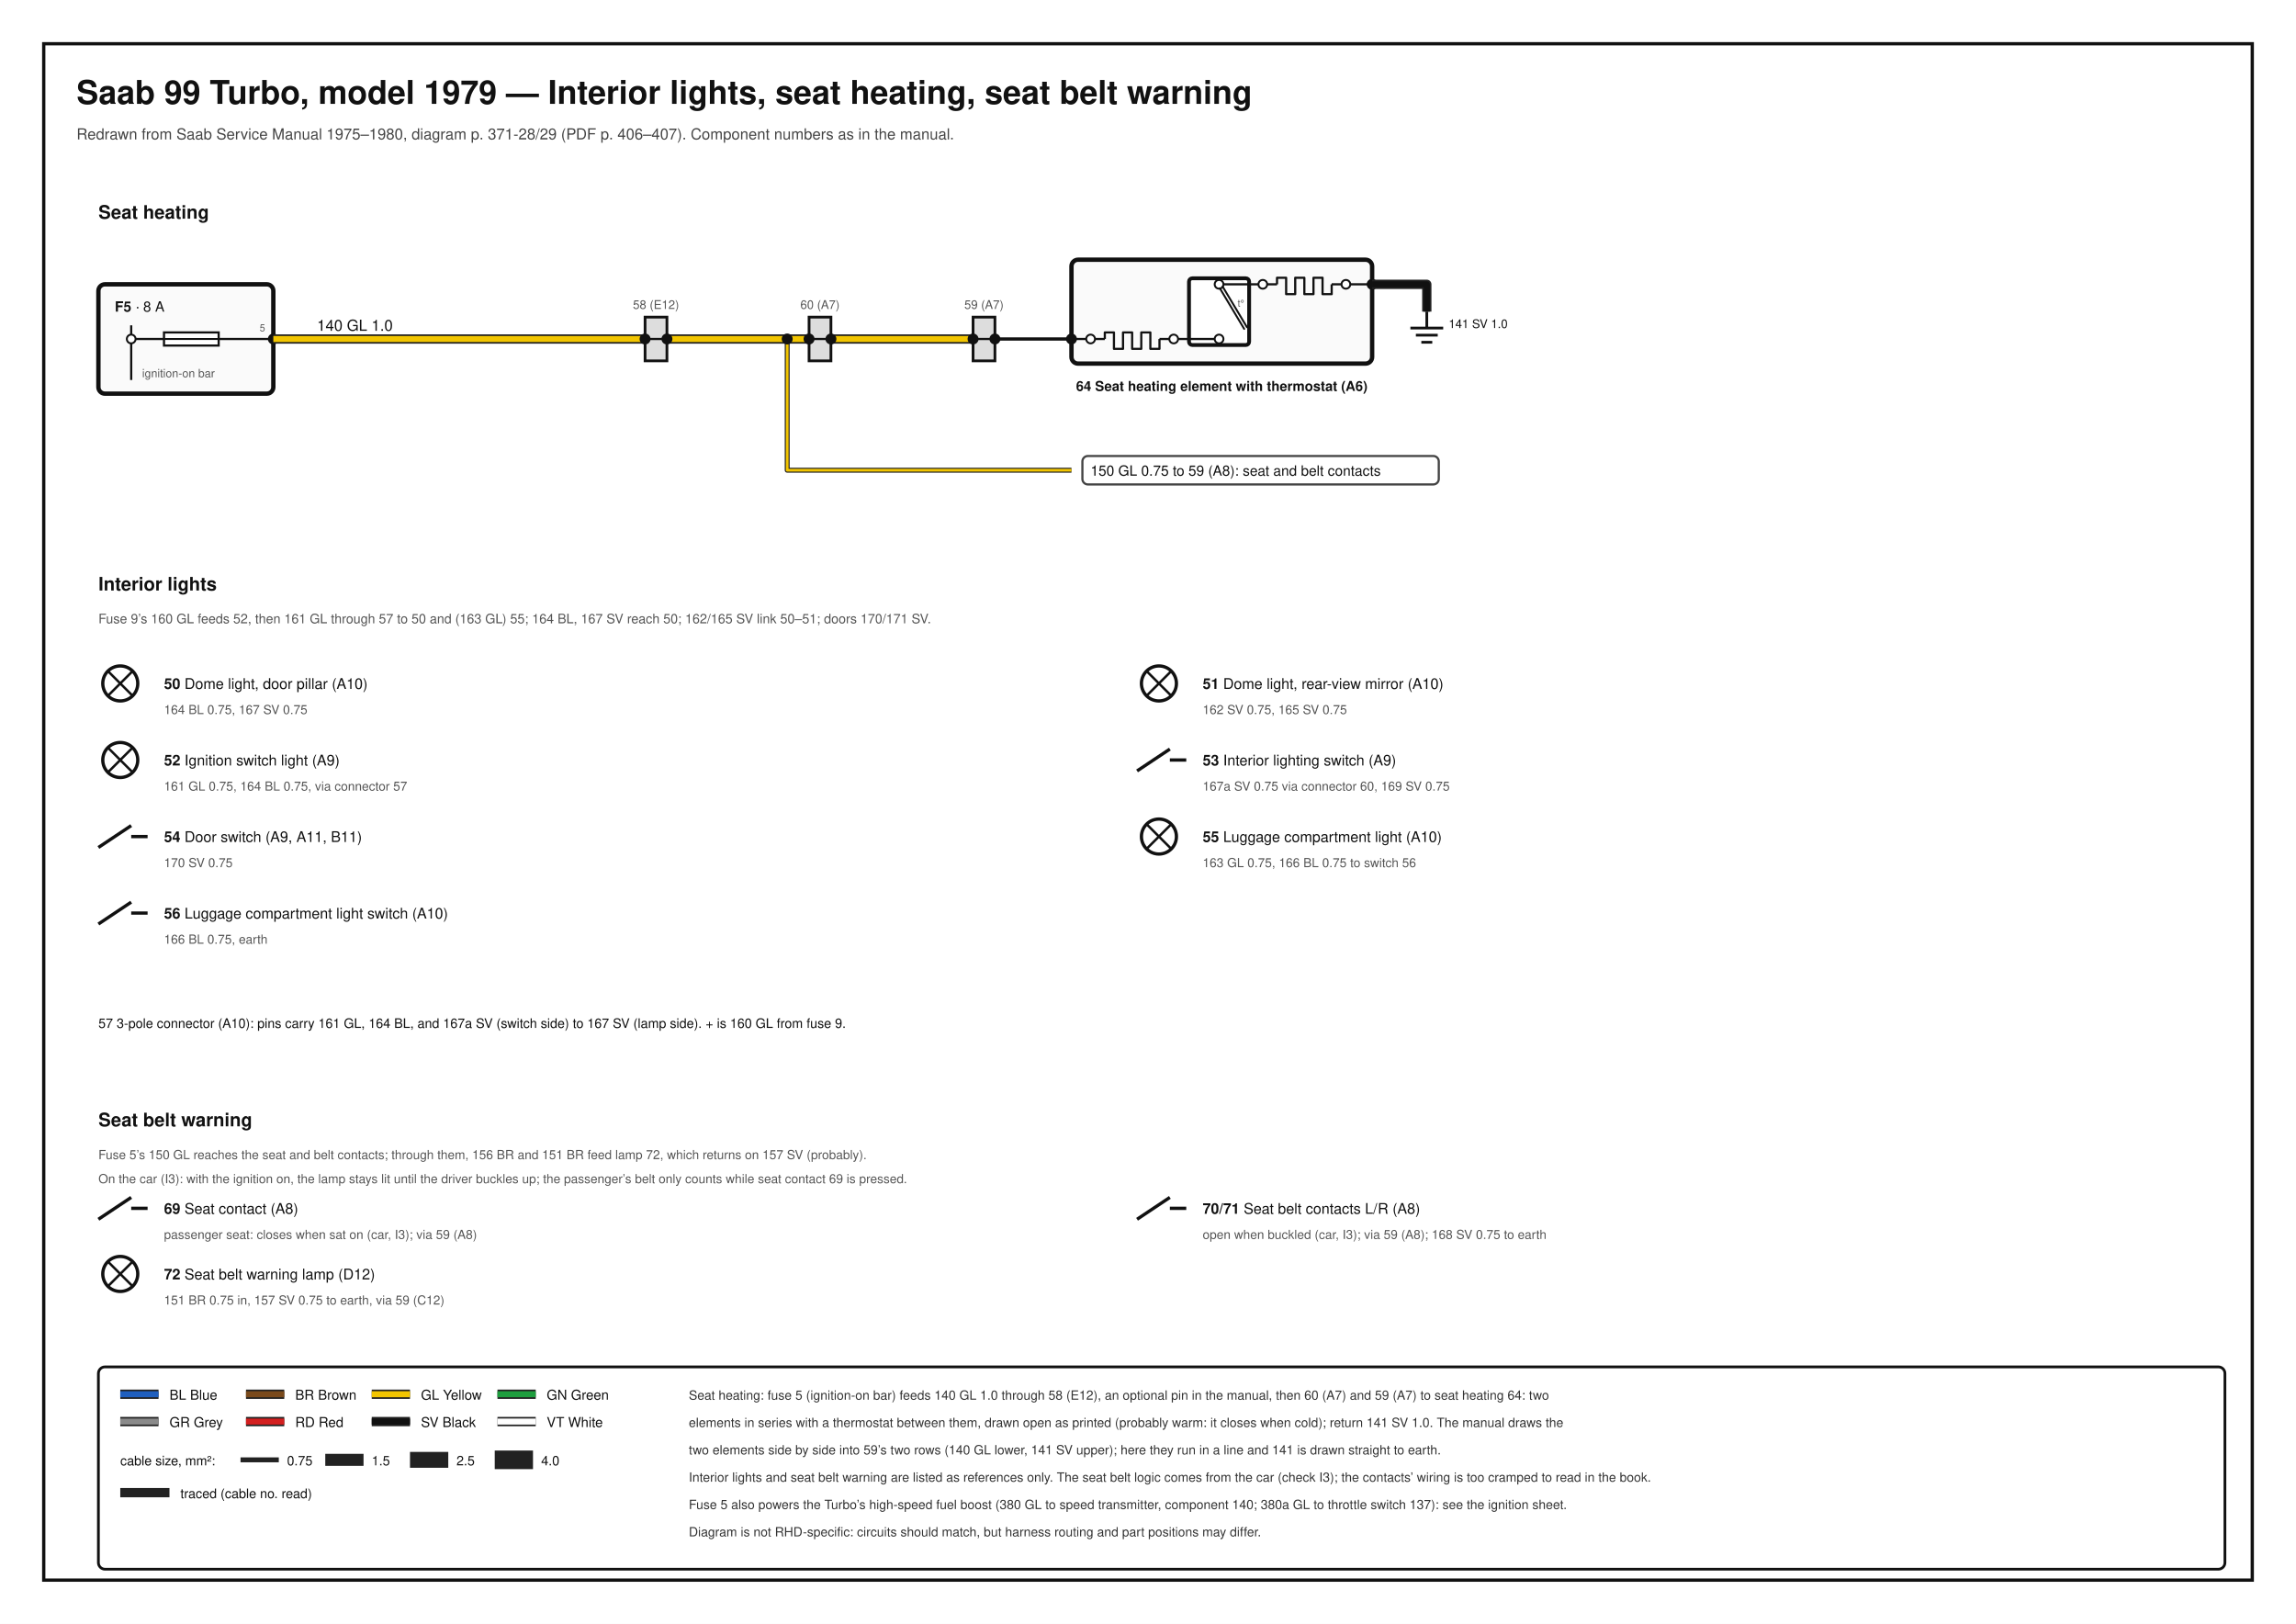
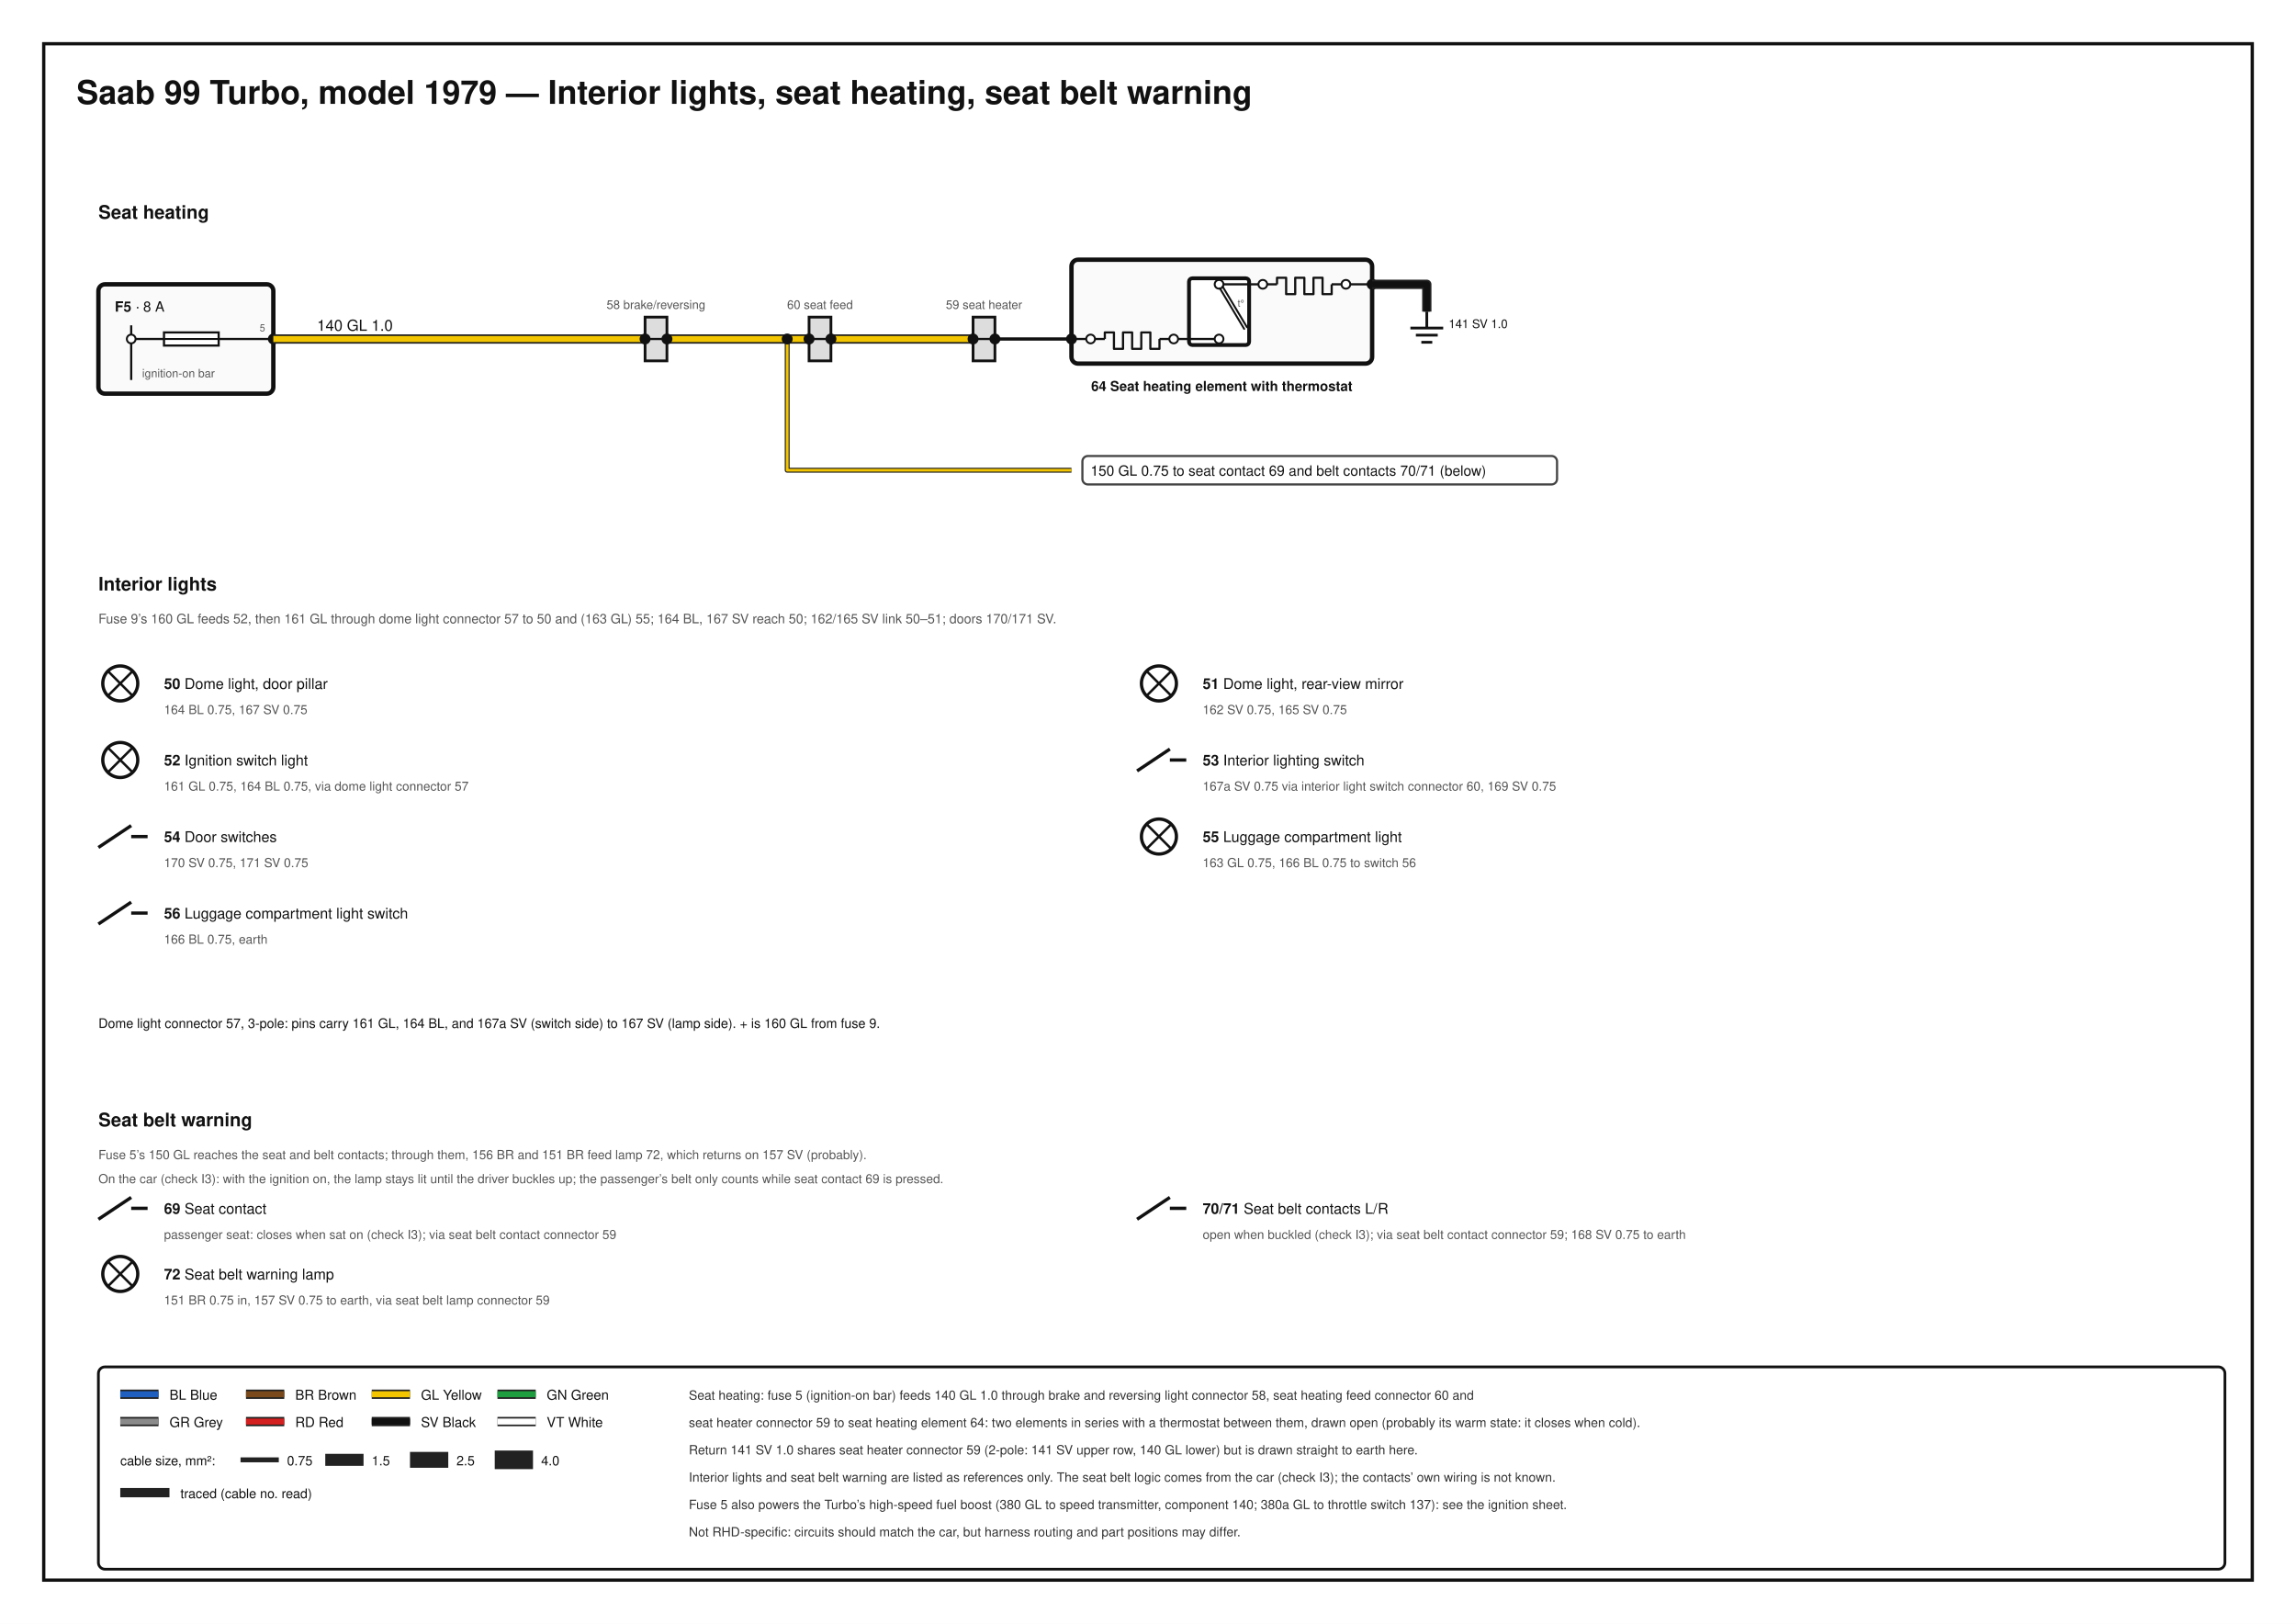
<svg xmlns="http://www.w3.org/2000/svg" width="420mm" height="297mm" viewBox="0 0 420 297" font-family="Helvetica, Arial, sans-serif">
  <rect width="420" height="297" fill="#fff" />
  <rect x="8" y="8" width="404" height="281" fill="none" stroke="#111" stroke-width=".6" />
  <text x="14" y="19" font-size="6" text-anchor="start" font-weight="bold" fill="#111">Saab 99 Turbo, model 1979 — Interior lights, seat heating, seat belt warning</text>
-   <text x="14" y="25.5" font-size="2.8" text-anchor="start" font-weight="normal" fill="#444">Redrawn from Saab Service Manual 1975–1980, diagram p. 371-28/29 (PDF p. 406–407). Component numbers as in the manual.</text>
  <text x="18" y="40" font-size="3.4" text-anchor="start" font-weight="bold" fill="#111">Seat heating</text>
  <rect x="18" y="52" width="32" height="20" rx="1.2" fill="#fafafa" stroke="#111" stroke-width="0.8" />
  <text x="21" y="57" font-size="2.6" text-anchor="start" font-weight="normal" fill="#111">
    <tspan font-weight="bold">F5</tspan> · 8 A</text>
  <path d="M24,59.5 L24,69.5" fill="none" stroke="#111" stroke-width=".4" />
  <circle cx="24" cy="62" r=".8" fill="#fff" stroke="#111" stroke-width=".35" />
  <text x="26" y="69" font-size="2.1" text-anchor="start" font-weight="normal" fill="#555">ignition-on bar</text>
  <rect x="30" y="60.8" width="10" height="2.4" fill="#fff" stroke="#111" stroke-width=".4" />
  <path d="M30,62 L40,62" stroke="#111" stroke-width=".35" />
  <path d="M24.8,62 L30,62" fill="none" stroke="#111" stroke-width=".4" />
  <path d="M40,62 L50,62" fill="none" stroke="#111" stroke-width=".4" />
  <circle cx="50" cy="62" r="1.0" fill="#111" />
  <text x="48.5" y="60.6" font-size="1.8" text-anchor="end" font-weight="normal" fill="#555">5</text>
  <path d="M50,62 L118,62" fill="none" stroke="#222" stroke-width="1.7" stroke-linejoin="round" />
  <path d="M50,62 L118,62" fill="none" stroke="#f2c500" stroke-width="1.1" stroke-linejoin="round" />
  <rect x="57.4" y="57.5" width="17.4" height="3.6" fill="#fff" opacity=".85" />
  <text x="58" y="60.5" font-size="2.8" text-anchor="start" font-weight="normal" fill="#111">140 GL 1.0</text>
  <path d="M122,62 L148,62" fill="none" stroke="#222" stroke-width="1.7" stroke-linejoin="round" />
  <path d="M122,62 L148,62" fill="none" stroke="#f2c500" stroke-width="1.1" stroke-linejoin="round" />
  <path d="M152,62 L178,62" fill="none" stroke="#222" stroke-width="1.7" stroke-linejoin="round" />
  <path d="M152,62 L178,62" fill="none" stroke="#f2c500" stroke-width="1.1" stroke-linejoin="round" />
  <rect x="118" y="58.0" width="4" height="8" fill="#ddd" stroke="#111" stroke-width=".5" />
  <path d="M118,62 L122,62" fill="none" stroke="#111" stroke-width=".4" />
  <circle cx="118" cy="62" r="1.0" fill="#111" />
  <circle cx="122" cy="62" r="1.0" fill="#111" />
-   <text x="120" y="56.5" font-size="2.2" text-anchor="middle" font-weight="normal" fill="#555">58 (E12)</text>
+   <text x="120" y="56.5" font-size="2.2" text-anchor="middle" font-weight="normal" fill="#555">58 brake/reversing</text>
  <rect x="148" y="58.0" width="4" height="8" fill="#ddd" stroke="#111" stroke-width=".5" />
  <path d="M148,62 L152,62" fill="none" stroke="#111" stroke-width=".4" />
  <circle cx="148" cy="62" r="1.0" fill="#111" />
  <circle cx="152" cy="62" r="1.0" fill="#111" />
-   <text x="150" y="56.5" font-size="2.2" text-anchor="middle" font-weight="normal" fill="#555">60 (A7)</text>
+   <text x="150" y="56.5" font-size="2.2" text-anchor="middle" font-weight="normal" fill="#555">60 seat feed</text>
  <rect x="178" y="58.0" width="4" height="8" fill="#ddd" stroke="#111" stroke-width=".5" />
  <path d="M178,62 L182,62" fill="none" stroke="#111" stroke-width=".4" />
  <circle cx="178" cy="62" r="1.0" fill="#111" />
  <circle cx="182" cy="62" r="1.0" fill="#111" />
-   <text x="180" y="56.5" font-size="2.2" text-anchor="middle" font-weight="normal" fill="#555">59 (A7)</text>
+   <text x="180" y="56.5" font-size="2.2" text-anchor="middle" font-weight="normal" fill="#555">59 seat heater</text>
  <path d="M182,62 H196" stroke="#111" stroke-width=".6" />
  <rect x="196" y="47.5" width="55" height="19" rx="1.2" fill="#fafafa" stroke="#111" stroke-width="0.8" />
  <rect x="217.5" y="50.9" width="11" height="12.2" rx=".6" fill="#fff" stroke="#111" stroke-width=".7" />
  <path d="M196,62 L198.7,62" fill="none" stroke="#111" stroke-width=".4" />
  <circle cx="199.5" cy="62" r=".8" fill="#fff" stroke="#111" stroke-width=".35" />
  <path d="M200.3,62 L202.1,62" fill="none" stroke="#111" stroke-width=".4" />
  <path d="M202.1,62 L202.1,60.8 L203.77,60.8 L203.77,63.8 L205.43,63.8 L205.43,60.8 L207.1,60.8 L207.1,63.8 L208.77,63.8 L208.77,60.8 L210.43,60.8 L210.43,63.8 L212.1,63.8 L212.1,62" fill="none" stroke="#111" stroke-width=".4" stroke-linejoin="round" />
  <path d="M212.1,62 L213.9,62" fill="none" stroke="#111" stroke-width=".4" />
  <circle cx="214.7" cy="62" r=".8" fill="#fff" stroke="#111" stroke-width=".35" />
  <path d="M215.5,62 L222.2,62" fill="none" stroke="#111" stroke-width=".4" />
  <circle cx="223" cy="62" r=".8" fill="#fff" stroke="#111" stroke-width=".35" />
  <path d="M223.8,52 L230.2,52" fill="none" stroke="#111" stroke-width=".4" />
  <circle cx="231" cy="52" r=".8" fill="#fff" stroke="#111" stroke-width=".35" />
  <path d="M231.8,52 L233.6,52" fill="none" stroke="#111" stroke-width=".4" />
  <path d="M233.6,52 L233.6,50.8 L235.27,50.8 L235.27,53.8 L236.93,53.8 L236.93,50.8 L238.6,50.8 L238.6,53.8 L240.27,53.8 L240.27,50.8 L241.93,50.8 L241.93,53.8 L243.6,53.8 L243.6,52" fill="none" stroke="#111" stroke-width=".4" stroke-linejoin="round" />
  <path d="M243.6,52 L245.4,52" fill="none" stroke="#111" stroke-width=".4" />
  <circle cx="246.2" cy="52" r=".8" fill="#fff" stroke="#111" stroke-width=".35" />
  <path d="M247,52 L251,52" fill="none" stroke="#111" stroke-width=".4" />
  <circle cx="223" cy="52" r=".8" fill="#fff" stroke="#111" stroke-width=".35" />
  <path d="M223.657,52.416 L228.107,59.846 M223.143,52.724 L227.593,60.154" stroke="#111" stroke-width=".35" stroke-linecap="round" />
  <text x="226.998" y="56.063" font-size="1.8" text-anchor="middle" font-weight="normal" fill="#555">t°</text>
  <circle cx="196" cy="62" r="1.0" fill="#111" />
  <circle cx="251" cy="52" r="1.0" fill="#111" />
-   <text x="223.5" y="71.5" font-size="2.5" text-anchor="middle" font-weight="bold" fill="#111">64 Seat heating element with thermostat (A6)</text>
+   <text x="223.5" y="71.5" font-size="2.5" text-anchor="middle" font-weight="bold" fill="#111">64 Seat heating element with thermostat</text>
  <path d="M251,52 L261,52 L261,57" fill="none" stroke="#222" stroke-width="1.7" stroke-linejoin="round" />
  <path d="M251,52 L261,52 L261,57" fill="none" stroke="#111111" stroke-width="1.1" stroke-linejoin="round" />
  <path d="M261,57 v3 M258,60 h6 M259,61.3 h4 M260,62.6 h2" stroke="#111" stroke-width=".5" fill="none" />
  <text x="265" y="60" font-size="2.2" text-anchor="start" font-weight="normal" fill="#111">141 SV 1.0</text>
  <path d="M144,62 L144,86 L196,86" fill="none" stroke="#222" stroke-width="0.9" stroke-linejoin="round" />
  <path d="M144,62 L144,86 L196,86" fill="none" stroke="#f2c500" stroke-width="0.5" stroke-linejoin="round" />
  <circle cx="144" cy="62" r="1.0" fill="#111" />
-   <rect x="198" y="83.4" width="65.192" height="5.2" rx="1" fill="#fff" stroke="#444" stroke-width=".4" />
-   <text x="199.5" y="87" font-size="2.6" text-anchor="start" font-weight="normal" fill="#111">150 GL 0.75 to 59 (A8): seat and belt contacts</text>
+   <rect x="198" y="83.4" width="86.824" height="5.2" rx="1" fill="#fff" stroke="#444" stroke-width=".4" />
+   <text x="199.5" y="87" font-size="2.6" text-anchor="start" font-weight="normal" fill="#111">150 GL 0.75 to seat contact 69 and belt contacts 70/71 (below)</text>
  <text x="18" y="108" font-size="3.4" text-anchor="start" font-weight="bold" fill="#111">Interior lights</text>
-   <text x="18" y="114" font-size="2.4" text-anchor="start" font-weight="normal" fill="#555">Fuse 9’s 160 GL feeds 52, then 161 GL through 57 to 50 and (163 GL) 55; 164 BL, 167 SV reach 50; 162/165 SV link 50–51; doors 170/171 SV.</text>
+   <text x="18" y="114" font-size="2.4" text-anchor="start" font-weight="normal" fill="#555">Fuse 9’s 160 GL feeds 52, then 161 GL through dome light connector 57 to 50 and (163 GL) 55; 164 BL, 167 SV reach 50; 162/165 SV link 50–51; doors 170/171 SV.</text>
  <circle cx="22" cy="125" r="3.2" fill="#fff" stroke="#111" stroke-width=".6" />
  <path d="M19.76,122.76 L24.24,127.24 M19.76,127.24 L24.24,122.76" stroke="#111" stroke-width=".45" />
  <text x="30" y="126" font-size="2.7" text-anchor="start" font-weight="normal" fill="#111">
-     <tspan font-weight="bold">50</tspan> Dome light, door pillar (A10)</text>
+     <tspan font-weight="bold">50</tspan> Dome light, door pillar</text>
  <text x="30" y="130.6" font-size="2.3" text-anchor="start" font-weight="normal" fill="#555">164 BL 0.75, 167 SV 0.75</text>
  <circle cx="212" cy="125" r="3.2" fill="#fff" stroke="#111" stroke-width=".6" />
  <path d="M209.76,122.76 L214.24,127.24 M209.76,127.24 L214.24,122.76" stroke="#111" stroke-width=".45" />
  <text x="220" y="126" font-size="2.7" text-anchor="start" font-weight="normal" fill="#111">
-     <tspan font-weight="bold">51</tspan> Dome light, rear-view mirror (A10)</text>
+     <tspan font-weight="bold">51</tspan> Dome light, rear-view mirror</text>
  <text x="220" y="130.6" font-size="2.3" text-anchor="start" font-weight="normal" fill="#555">162 SV 0.75, 165 SV 0.75</text>
  <circle cx="22" cy="139" r="3.2" fill="#fff" stroke="#111" stroke-width=".6" />
  <path d="M19.76,136.76 L24.24,141.24 M19.76,141.24 L24.24,136.76" stroke="#111" stroke-width=".45" />
  <text x="30" y="140" font-size="2.7" text-anchor="start" font-weight="normal" fill="#111">
-     <tspan font-weight="bold">52</tspan> Ignition switch light (A9)</text>
-   <text x="30" y="144.6" font-size="2.3" text-anchor="start" font-weight="normal" fill="#555">161 GL 0.75, 164 BL 0.75, via connector 57</text>
+     <tspan font-weight="bold">52</tspan> Ignition switch light</text>
+   <text x="30" y="144.6" font-size="2.3" text-anchor="start" font-weight="normal" fill="#555">161 GL 0.75, 164 BL 0.75, via dome light connector 57</text>
  <path d="M208,141 l6,-4 M214,139 h3" stroke="#111" stroke-width=".6" />
  <text x="220" y="140" font-size="2.7" text-anchor="start" font-weight="normal" fill="#111">
-     <tspan font-weight="bold">53</tspan> Interior lighting switch (A9)</text>
-   <text x="220" y="144.6" font-size="2.3" text-anchor="start" font-weight="normal" fill="#555">167a SV 0.75 via connector 60, 169 SV 0.75</text>
+     <tspan font-weight="bold">53</tspan> Interior lighting switch</text>
+   <text x="220" y="144.6" font-size="2.3" text-anchor="start" font-weight="normal" fill="#555">167a SV 0.75 via interior light switch connector 60, 169 SV 0.75</text>
  <path d="M18,155 l6,-4 M24,153 h3" stroke="#111" stroke-width=".6" />
  <text x="30" y="154" font-size="2.7" text-anchor="start" font-weight="normal" fill="#111">
-     <tspan font-weight="bold">54</tspan> Door switch (A9, A11, B11)</text>
-   <text x="30" y="158.6" font-size="2.3" text-anchor="start" font-weight="normal" fill="#555">170 SV 0.75</text>
+     <tspan font-weight="bold">54</tspan> Door switches</text>
+   <text x="30" y="158.6" font-size="2.3" text-anchor="start" font-weight="normal" fill="#555">170 SV 0.75, 171 SV 0.75</text>
  <circle cx="212" cy="153" r="3.2" fill="#fff" stroke="#111" stroke-width=".6" />
  <path d="M209.76,150.76 L214.24,155.24 M209.76,155.24 L214.24,150.76" stroke="#111" stroke-width=".45" />
  <text x="220" y="154" font-size="2.7" text-anchor="start" font-weight="normal" fill="#111">
-     <tspan font-weight="bold">55</tspan> Luggage compartment light (A10)</text>
+     <tspan font-weight="bold">55</tspan> Luggage compartment light</text>
  <text x="220" y="158.6" font-size="2.3" text-anchor="start" font-weight="normal" fill="#555">163 GL 0.75, 166 BL 0.75 to switch 56</text>
  <path d="M18,169 l6,-4 M24,167 h3" stroke="#111" stroke-width=".6" />
  <text x="30" y="168" font-size="2.7" text-anchor="start" font-weight="normal" fill="#111">
-     <tspan font-weight="bold">56</tspan> Luggage compartment light switch (A10)</text>
+     <tspan font-weight="bold">56</tspan> Luggage compartment light switch</text>
  <text x="30" y="172.6" font-size="2.3" text-anchor="start" font-weight="normal" fill="#555">166 BL 0.75, earth</text>
-   <text x="18" y="188" font-size="2.4" text-anchor="start" font-weight="normal" fill="#111">57 3-pole connector (A10): pins carry 161 GL, 164 BL, and 167a SV (switch side) to 167 SV (lamp side). + is 160 GL from fuse 9.</text>
+   <text x="18" y="188" font-size="2.4" text-anchor="start" font-weight="normal" fill="#111">Dome light connector 57, 3-pole: pins carry 161 GL, 164 BL, and 167a SV (switch side) to 167 SV (lamp side). + is 160 GL from fuse 9.</text>
  <text x="18" y="206" font-size="3.4" text-anchor="start" font-weight="bold" fill="#111">Seat belt warning</text>
  <text x="18" y="212" font-size="2.3" text-anchor="start" font-weight="normal" fill="#555">Fuse 5’s 150 GL reaches the seat and belt contacts; through them, 156 BR and 151 BR feed lamp 72, which returns on 157 SV (probably).</text>
-   <text x="18" y="216.4" font-size="2.3" text-anchor="start" font-weight="normal" fill="#555">On the car (I3): with the ignition on, the lamp stays lit until the driver buckles up; the passenger’s belt only counts while seat contact 69 is pressed.</text>
+   <text x="18" y="216.4" font-size="2.3" text-anchor="start" font-weight="normal" fill="#555">On the car (check I3): with the ignition on, the lamp stays lit until the driver buckles up; the passenger’s belt only counts while seat contact 69 is pressed.</text>
  <path d="M18,223 l6,-4 M24,221 h3" stroke="#111" stroke-width=".6" />
  <text x="30" y="222" font-size="2.7" text-anchor="start" font-weight="normal" fill="#111">
-     <tspan font-weight="bold">69</tspan> Seat contact (A8)</text>
-   <text x="30" y="226.6" font-size="2.3" text-anchor="start" font-weight="normal" fill="#555">passenger seat: closes when sat on (car, I3); via 59 (A8)</text>
+     <tspan font-weight="bold">69</tspan> Seat contact</text>
+   <text x="30" y="226.6" font-size="2.3" text-anchor="start" font-weight="normal" fill="#555">passenger seat: closes when sat on (check I3); via seat belt contact connector 59</text>
  <path d="M208,223 l6,-4 M214,221 h3" stroke="#111" stroke-width=".6" />
  <text x="220" y="222" font-size="2.7" text-anchor="start" font-weight="normal" fill="#111">
-     <tspan font-weight="bold">70/71</tspan> Seat belt contacts L/R (A8)</text>
-   <text x="220" y="226.6" font-size="2.3" text-anchor="start" font-weight="normal" fill="#555">open when buckled (car, I3); via 59 (A8); 168 SV 0.75 to earth</text>
+     <tspan font-weight="bold">70/71</tspan> Seat belt contacts L/R</text>
+   <text x="220" y="226.6" font-size="2.3" text-anchor="start" font-weight="normal" fill="#555">open when buckled (check I3); via seat belt contact connector 59; 168 SV 0.75 to earth</text>
  <circle cx="22" cy="233" r="3.2" fill="#fff" stroke="#111" stroke-width=".6" />
  <path d="M19.76,230.76 L24.24,235.24 M19.76,235.24 L24.24,230.76" stroke="#111" stroke-width=".45" />
  <text x="30" y="234" font-size="2.7" text-anchor="start" font-weight="normal" fill="#111">
-     <tspan font-weight="bold">72</tspan> Seat belt warning lamp (D12)</text>
-   <text x="30" y="238.6" font-size="2.3" text-anchor="start" font-weight="normal" fill="#555">151 BR 0.75 in, 157 SV 0.75 to earth, via 59 (C12)</text>
+     <tspan font-weight="bold">72</tspan> Seat belt warning lamp</text>
+   <text x="30" y="238.6" font-size="2.3" text-anchor="start" font-weight="normal" fill="#555">151 BR 0.75 in, 157 SV 0.75 to earth, via seat belt lamp connector 59</text>
  <rect x="18" y="250" width="389" height="37" rx="1.2" fill="#fff" stroke="#111" stroke-width="0.5" />
  <path d="M22,255 h7" stroke="#222" stroke-width="1.7" />
  <path d="M22,255 h7" stroke="#1f5fbf" stroke-width="1.1" />
  <text x="31" y="256" font-size="2.5" text-anchor="start" font-weight="normal" fill="#111">BL Blue</text>
  <path d="M45,255 h7" stroke="#222" stroke-width="1.7" />
  <path d="M45,255 h7" stroke="#7a4a1c" stroke-width="1.1" />
  <text x="54" y="256" font-size="2.5" text-anchor="start" font-weight="normal" fill="#111">BR Brown</text>
  <path d="M68,255 h7" stroke="#222" stroke-width="1.7" />
  <path d="M68,255 h7" stroke="#f2c500" stroke-width="1.1" />
  <text x="77" y="256" font-size="2.5" text-anchor="start" font-weight="normal" fill="#111">GL Yellow</text>
  <path d="M91,255 h7" stroke="#222" stroke-width="1.7" />
  <path d="M91,255 h7" stroke="#1e9e3e" stroke-width="1.1" />
  <text x="100" y="256" font-size="2.5" text-anchor="start" font-weight="normal" fill="#111">GN Green</text>
  <path d="M22,260 h7" stroke="#222" stroke-width="1.7" />
  <path d="M22,260 h7" stroke="#8a8a8a" stroke-width="1.1" />
  <text x="31" y="261" font-size="2.5" text-anchor="start" font-weight="normal" fill="#111">GR Grey</text>
  <path d="M45,260 h7" stroke="#222" stroke-width="1.7" />
  <path d="M45,260 h7" stroke="#d42020" stroke-width="1.1" />
  <text x="54" y="261" font-size="2.5" text-anchor="start" font-weight="normal" fill="#111">RD Red</text>
  <path d="M68,260 h7" stroke="#222" stroke-width="1.7" />
  <path d="M68,260 h7" stroke="#111111" stroke-width="1.1" />
  <text x="77" y="261" font-size="2.5" text-anchor="start" font-weight="normal" fill="#111">SV Black</text>
  <path d="M91,260 h7" stroke="#222" stroke-width="1.7" />
  <path d="M91,260 h7" stroke="#ffffff" stroke-width="1.1" />
  <text x="100" y="261" font-size="2.5" text-anchor="start" font-weight="normal" fill="#111">VT White</text>
  <text x="22" y="268" font-size="2.4" text-anchor="start" font-weight="normal" fill="#111">cable size, mm²:</text>
  <path d="M44,267 h7" stroke="#222" stroke-width="0.9" />
  <text x="52.5" y="268" font-size="2.4" text-anchor="start" font-weight="normal" fill="#111">0.75</text>
  <path d="M59.5,267 h7" stroke="#222" stroke-width="2.2" />
  <text x="68.0" y="268" font-size="2.4" text-anchor="start" font-weight="normal" fill="#111">1.5</text>
  <path d="M75.0,267 h7" stroke="#222" stroke-width="2.9" />
  <text x="83.5" y="268" font-size="2.4" text-anchor="start" font-weight="normal" fill="#111">2.5</text>
  <path d="M90.5,267 h7" stroke="#222" stroke-width="3.4" />
  <text x="99.0" y="268" font-size="2.4" text-anchor="start" font-weight="normal" fill="#111">4.0</text>
  <path d="M22,273 h9" stroke="#222" stroke-width="1.7" />
  <text x="33" y="274" font-size="2.4" text-anchor="start" font-weight="normal" fill="#111">traced (cable no. read)</text>
-   <text x="126" y="256" font-size="2.35" text-anchor="start" font-weight="normal" fill="#333">Seat heating: fuse 5 (ignition-on bar) feeds 140 GL 1.0 through 58 (E12), an optional pin in the manual, then 60 (A7) and 59 (A7) to seat heating 64: two</text>
-   <text x="126" y="261" font-size="2.35" text-anchor="start" font-weight="normal" fill="#333">elements in series with a thermostat between them, drawn open as printed (probably warm: it closes when cold); return 141 SV 1.0. The manual draws the</text>
-   <text x="126" y="266" font-size="2.35" text-anchor="start" font-weight="normal" fill="#333">two elements side by side into 59’s two rows (140 GL lower, 141 SV upper); here they run in a line and 141 is drawn straight to earth.</text>
-   <text x="126" y="271" font-size="2.35" text-anchor="start" font-weight="normal" fill="#333">Interior lights and seat belt warning are listed as references only. The seat belt logic comes from the car (check I3); the contacts’ wiring is too cramped to read in the book.</text>
+   <text x="126" y="256" font-size="2.35" text-anchor="start" font-weight="normal" fill="#333">Seat heating: fuse 5 (ignition-on bar) feeds 140 GL 1.0 through brake and reversing light connector 58, seat heating feed connector 60 and</text>
+   <text x="126" y="261" font-size="2.35" text-anchor="start" font-weight="normal" fill="#333">seat heater connector 59 to seat heating element 64: two elements in series with a thermostat between them, drawn open (probably its warm state: it closes when cold).</text>
+   <text x="126" y="266" font-size="2.35" text-anchor="start" font-weight="normal" fill="#333">Return 141 SV 1.0 shares seat heater connector 59 (2-pole: 141 SV upper row, 140 GL lower) but is drawn straight to earth here.</text>
+   <text x="126" y="271" font-size="2.35" text-anchor="start" font-weight="normal" fill="#333">Interior lights and seat belt warning are listed as references only. The seat belt logic comes from the car (check I3); the contacts’ own wiring is not known.</text>
  <text x="126" y="276" font-size="2.35" text-anchor="start" font-weight="normal" fill="#333">Fuse 5 also powers the Turbo’s high-speed fuel boost (380 GL to speed transmitter, component 140; 380a GL to throttle switch 137): see the ignition sheet.</text>
-   <text x="126" y="281" font-size="2.35" text-anchor="start" font-weight="normal" fill="#333">Diagram is not RHD-specific: circuits should match, but harness routing and part positions may differ.</text>
+   <text x="126" y="281" font-size="2.35" text-anchor="start" font-weight="normal" fill="#333">Not RHD-specific: circuits should match the car, but harness routing and part positions may differ.</text>
</svg>
